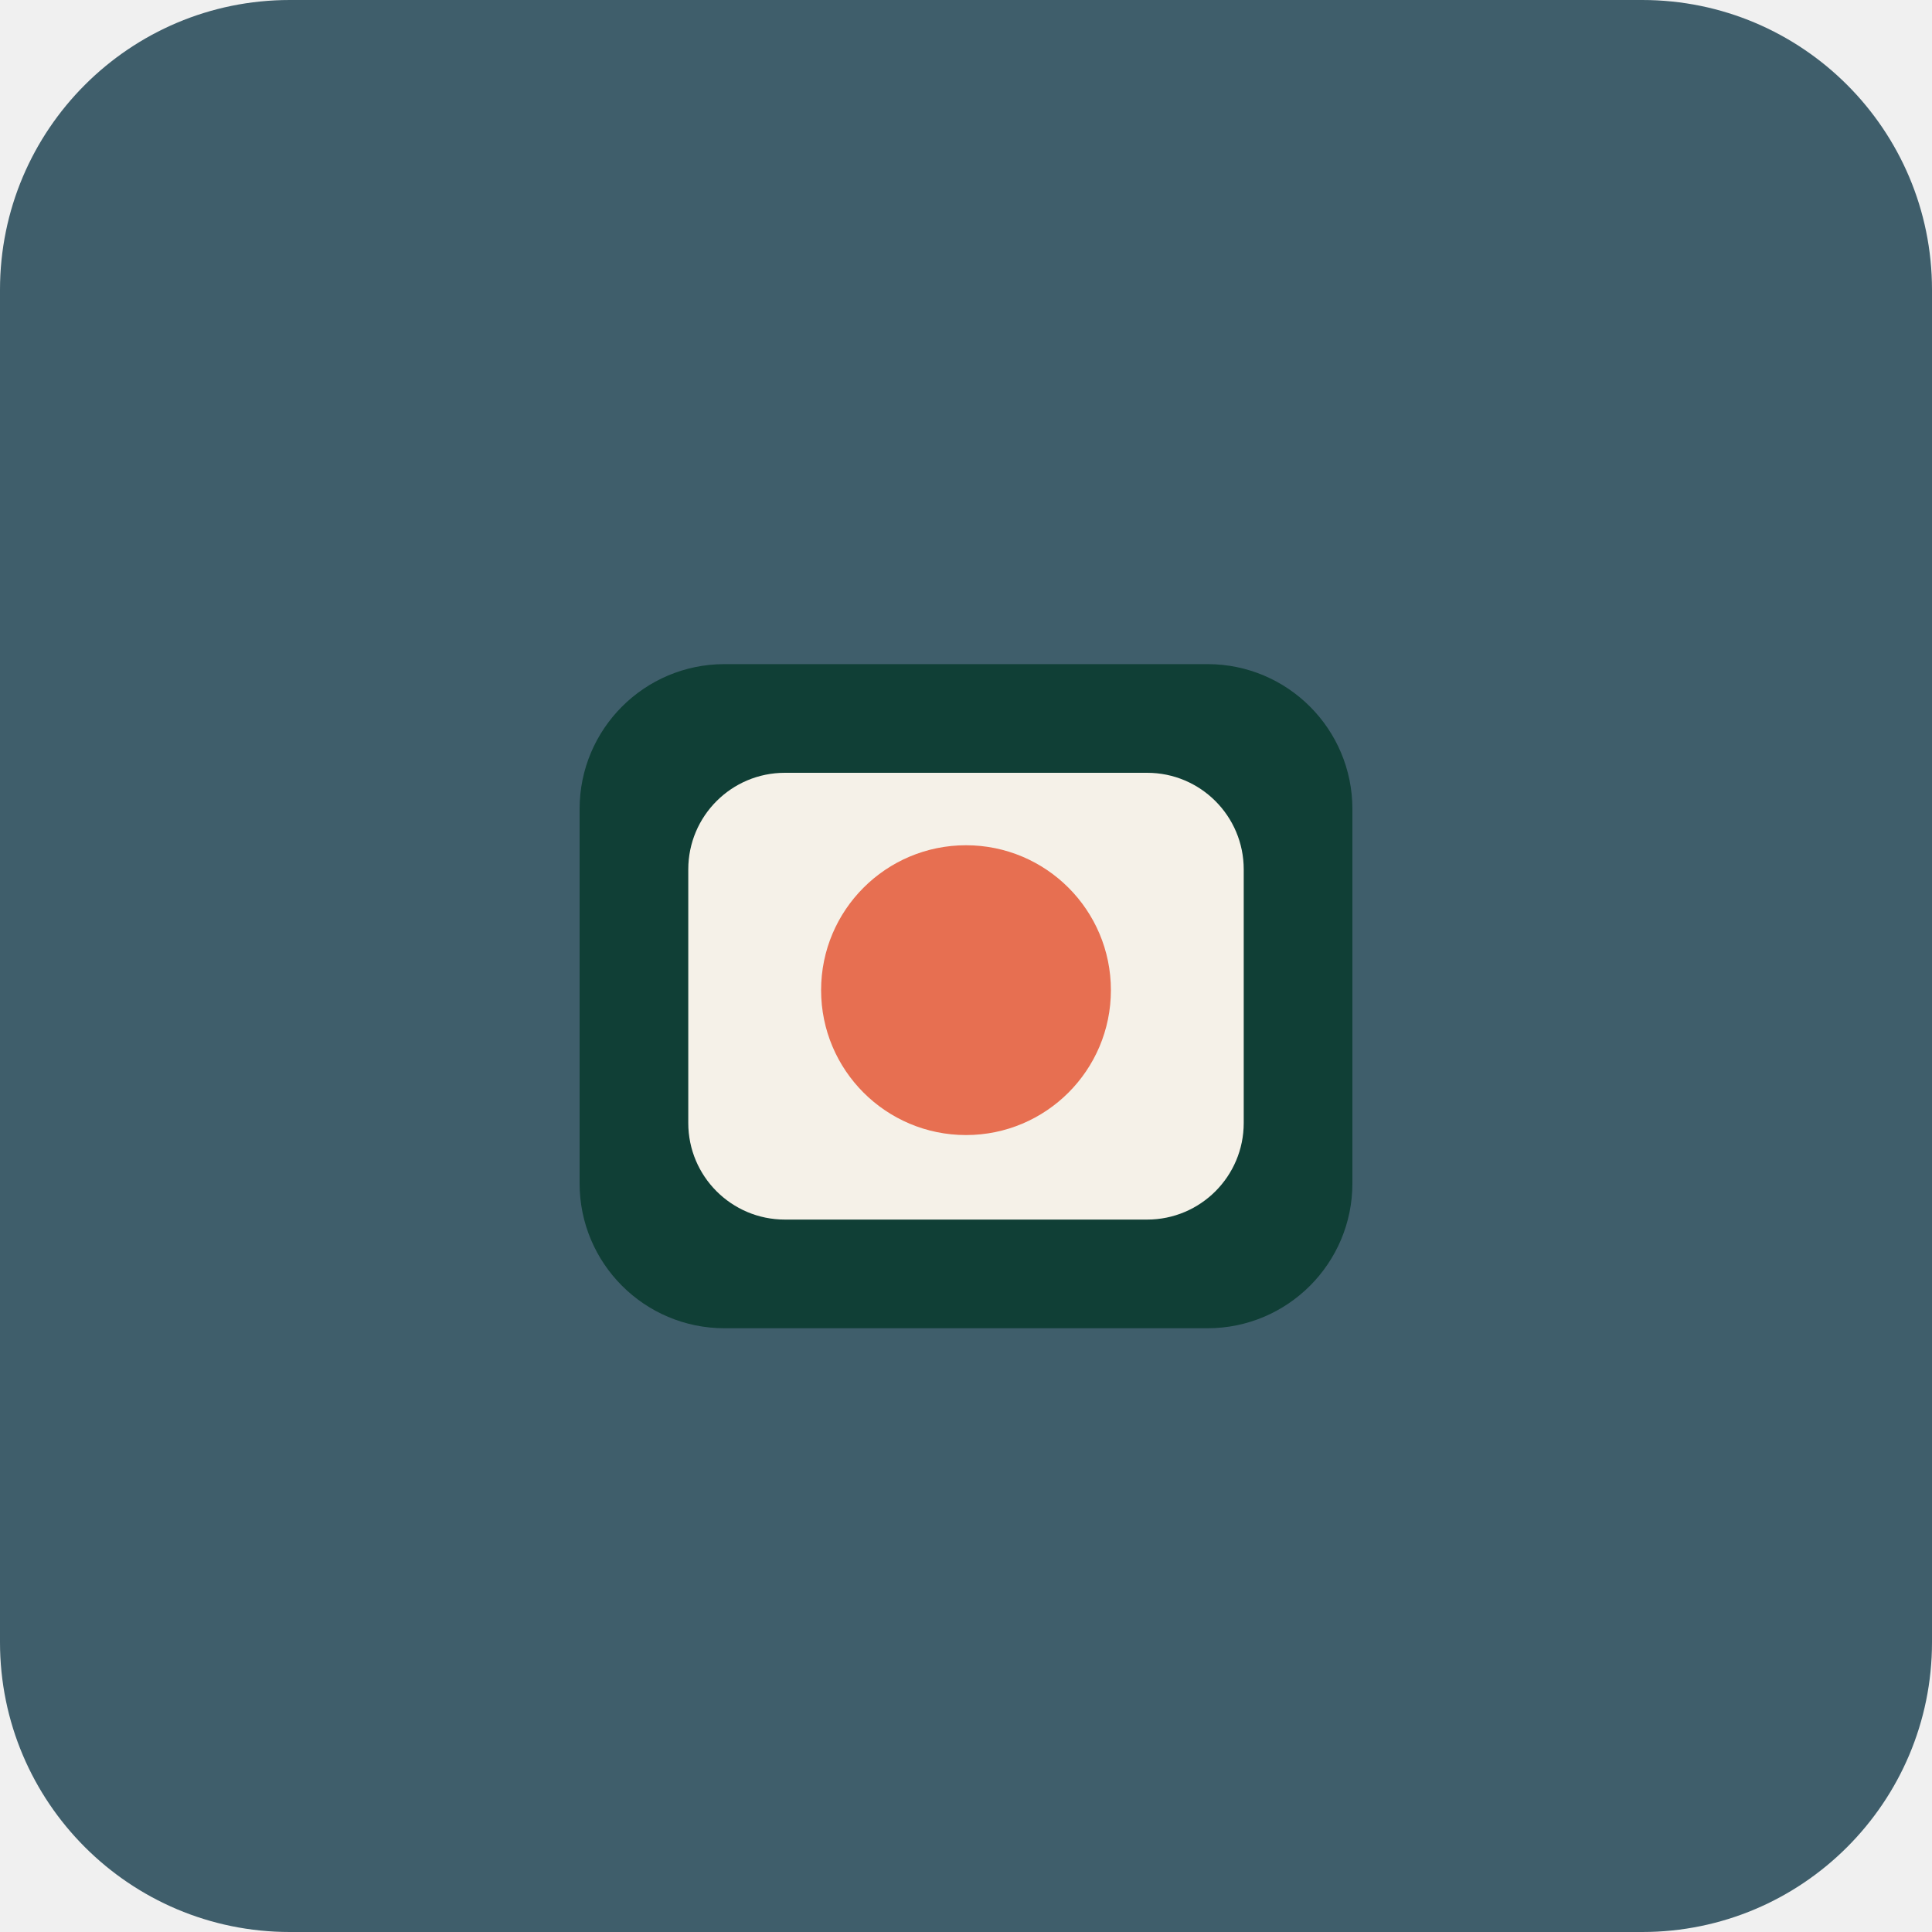
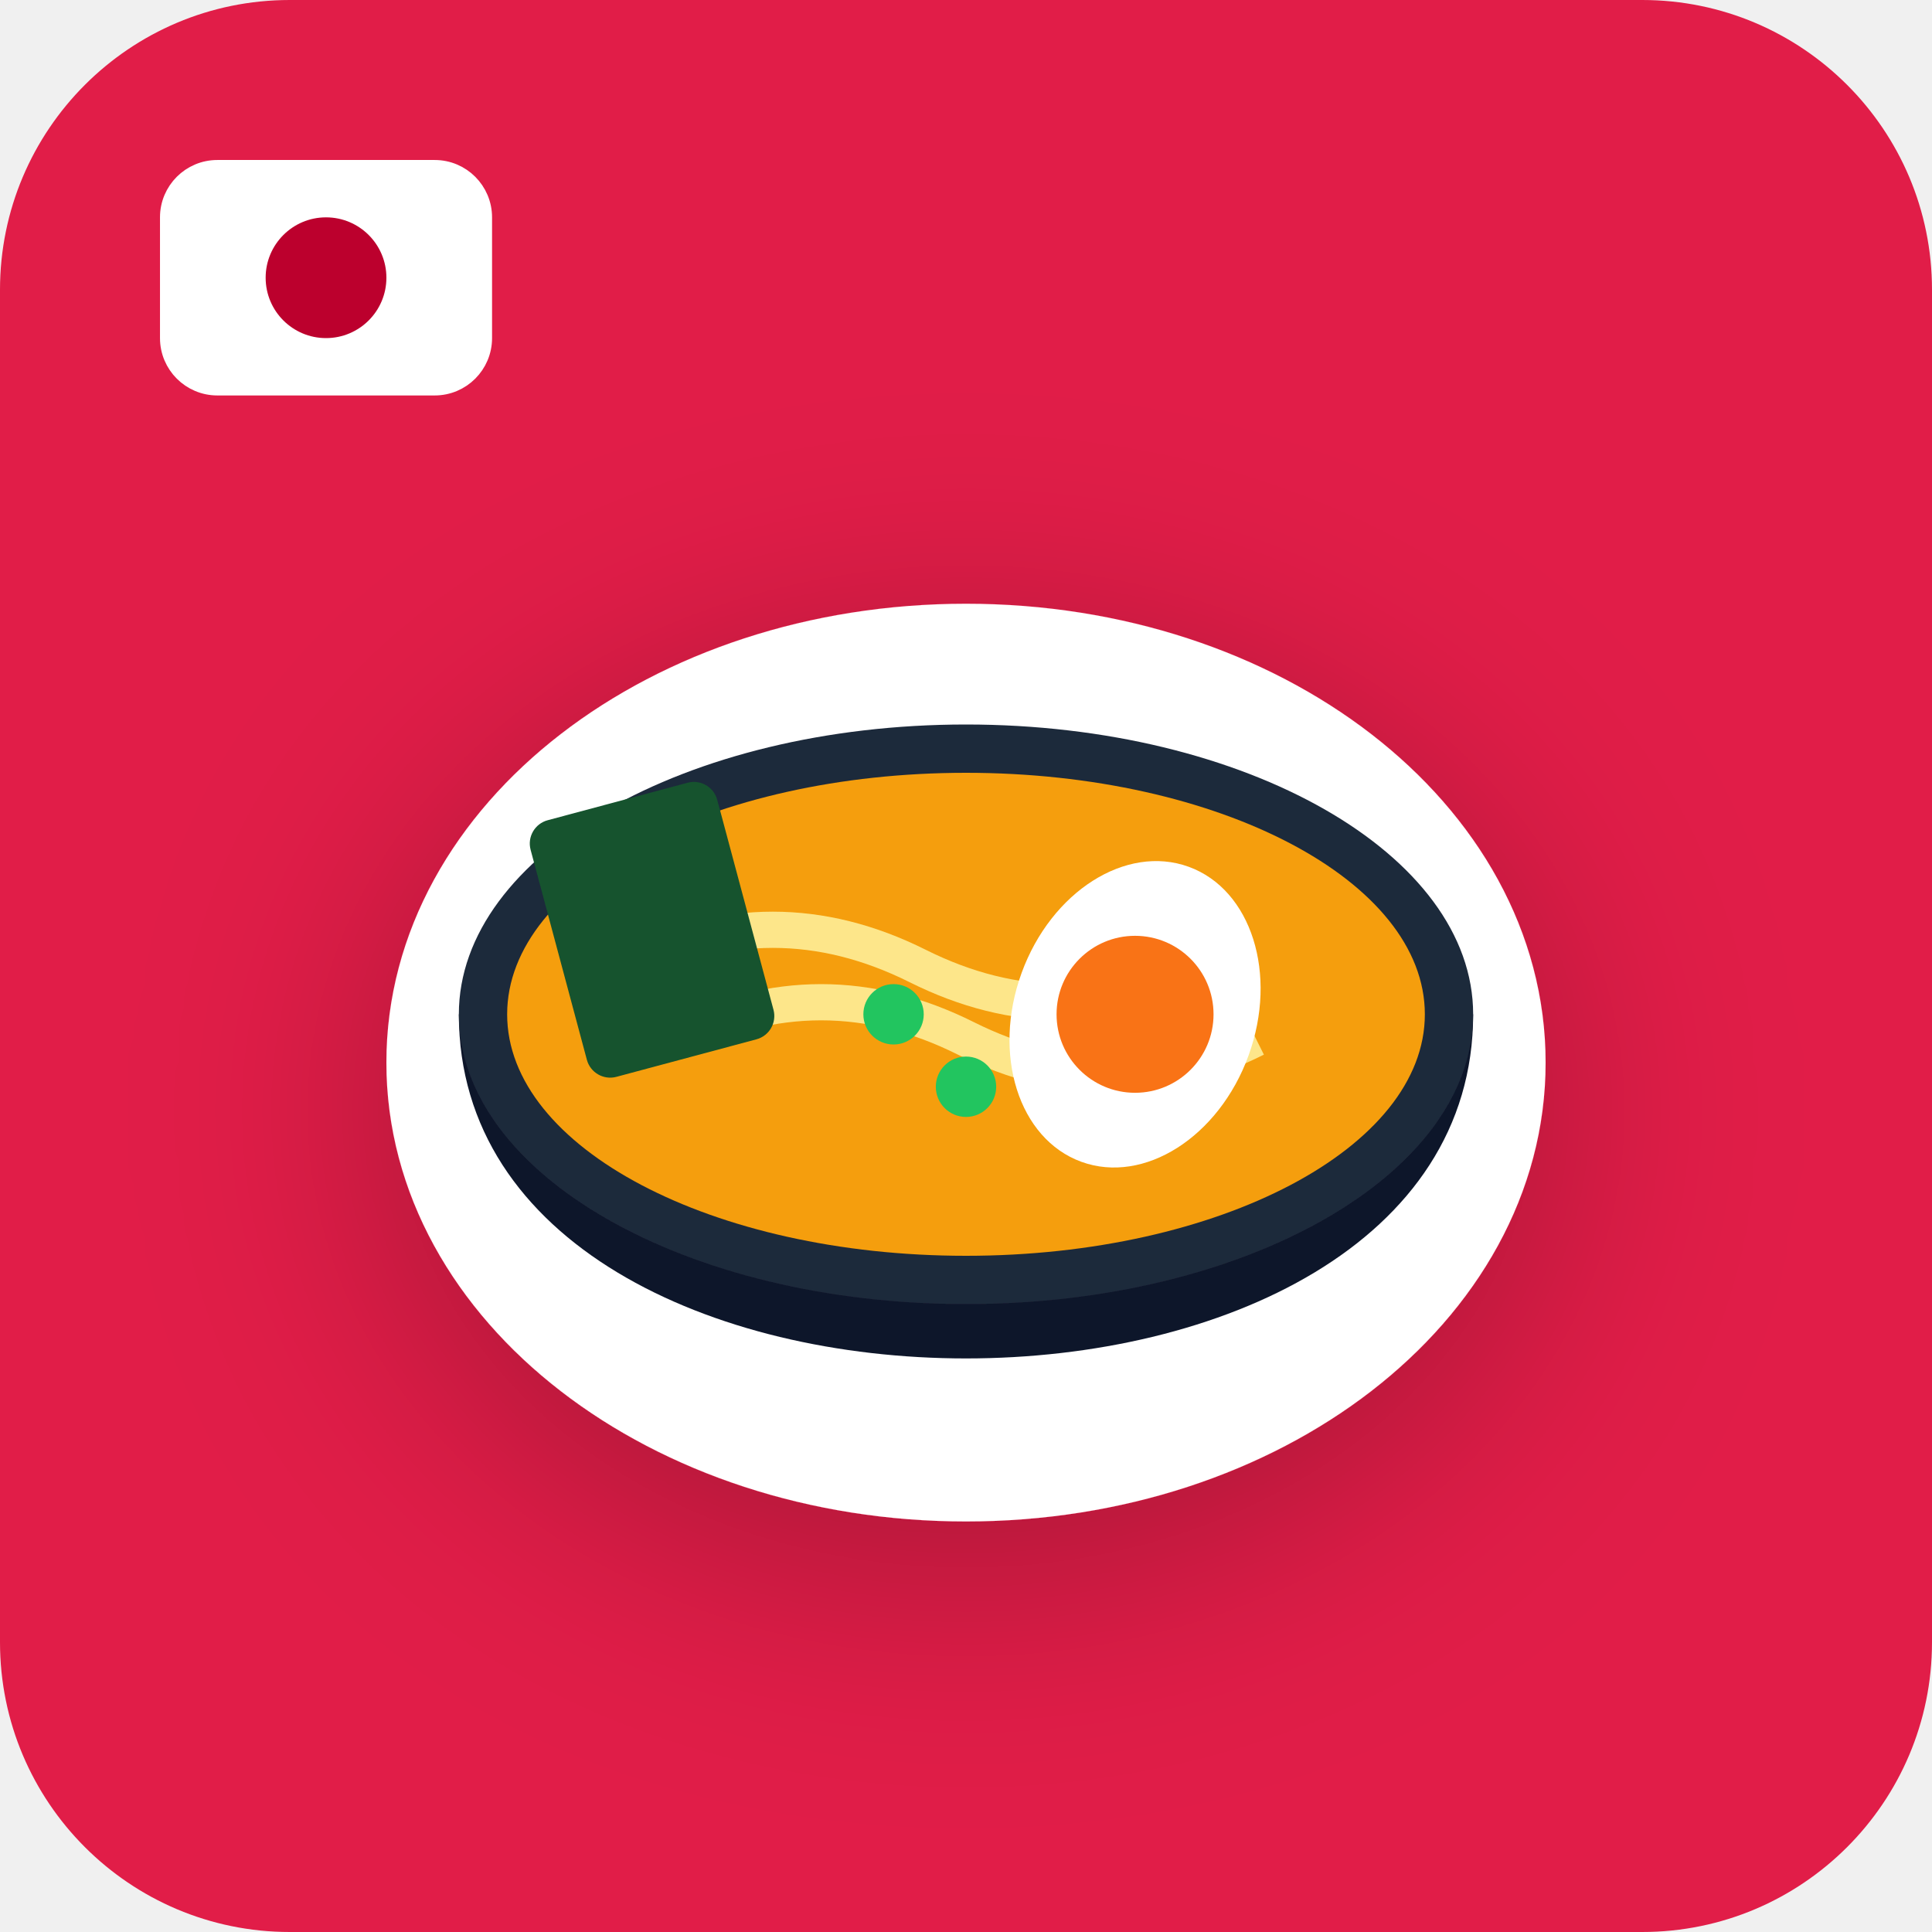
<svg xmlns="http://www.w3.org/2000/svg" viewBox="0 0 160 160" role="img" data-cuisine="japonesa">
-   <rect width="160" height="160" rx="24" fill="#3F5E6B" />
-   <rect x="48" y="55" width="64" height="55" rx="12" fill="#103F36" />
-   <rect x="57" y="64" width="46" height="37" rx="8" fill="#F5F1E8" />
-   <circle cx="80" cy="82" r="12" fill="#E76F51" />
+   <defs>
+     <clipPath id="flag-clip-jp">
+       <rect width="26" height="18" rx="4" />
+     </clipPath>
+   </defs>
+   <rect width="160" height="160" rx="24" fill="#E11D48" />
+   <g filter="drop-shadow(0 4px 10px rgba(0,0,0,0.25))">
+     <ellipse cx="80" cy="88" rx="44" ry="34" fill="#FFFFFF" stroke="#FFFFFF" stroke-width="8" />
+     <path d="M38 84 C38 122 122 122 122 84 Z" fill="#0F172A" />
+     <ellipse cx="80" cy="84" rx="42" ry="24" fill="#1E293B" />
+     <ellipse cx="80" cy="84" rx="38" ry="20" fill="#F59E0B" />
+     <path d="M52 80 Q64 74 76 80 Q88 86 100 80" stroke="#FDE68A" stroke-width="3" fill="none" />
+     <path d="M56 86 Q68 80 80 86 Q92 92 104 86" stroke="#FDE68A" stroke-width="3" fill="none" />
+     <rect x="46" y="66" width="16" height="22" rx="2" transform="rotate(-15 54 77)" fill="#14532D" />
+     <ellipse cx="94" cy="84" rx="10" ry="13" transform="rotate(20 94 84)" fill="#FFFFFF" />
+     <circle cx="94" cy="84" r="6.5" fill="#F97316" />
+     <circle cx="74" cy="84" r="2.5" fill="#22C55E" />
+     <circle cx="80" cy="90" r="2.5" fill="#22C55E" />
+   </g>
+   <g class="flag-badge" transform="translate(14,14)">
+     <rect width="26" height="18" rx="4" fill="#0F172A" opacity="0.6" />
+     <g clip-path="url(#flag-clip-jp)">
+       <rect width="26" height="18" fill="#FFFFFF" />
+       <circle cx="13" cy="9" r="5" fill="#BC002D" />
+     </g>
+     <rect width="26" height="18" rx="4" fill="none" stroke="#FFFFFF" stroke-width="1.5" />
+   </g>
</svg>
